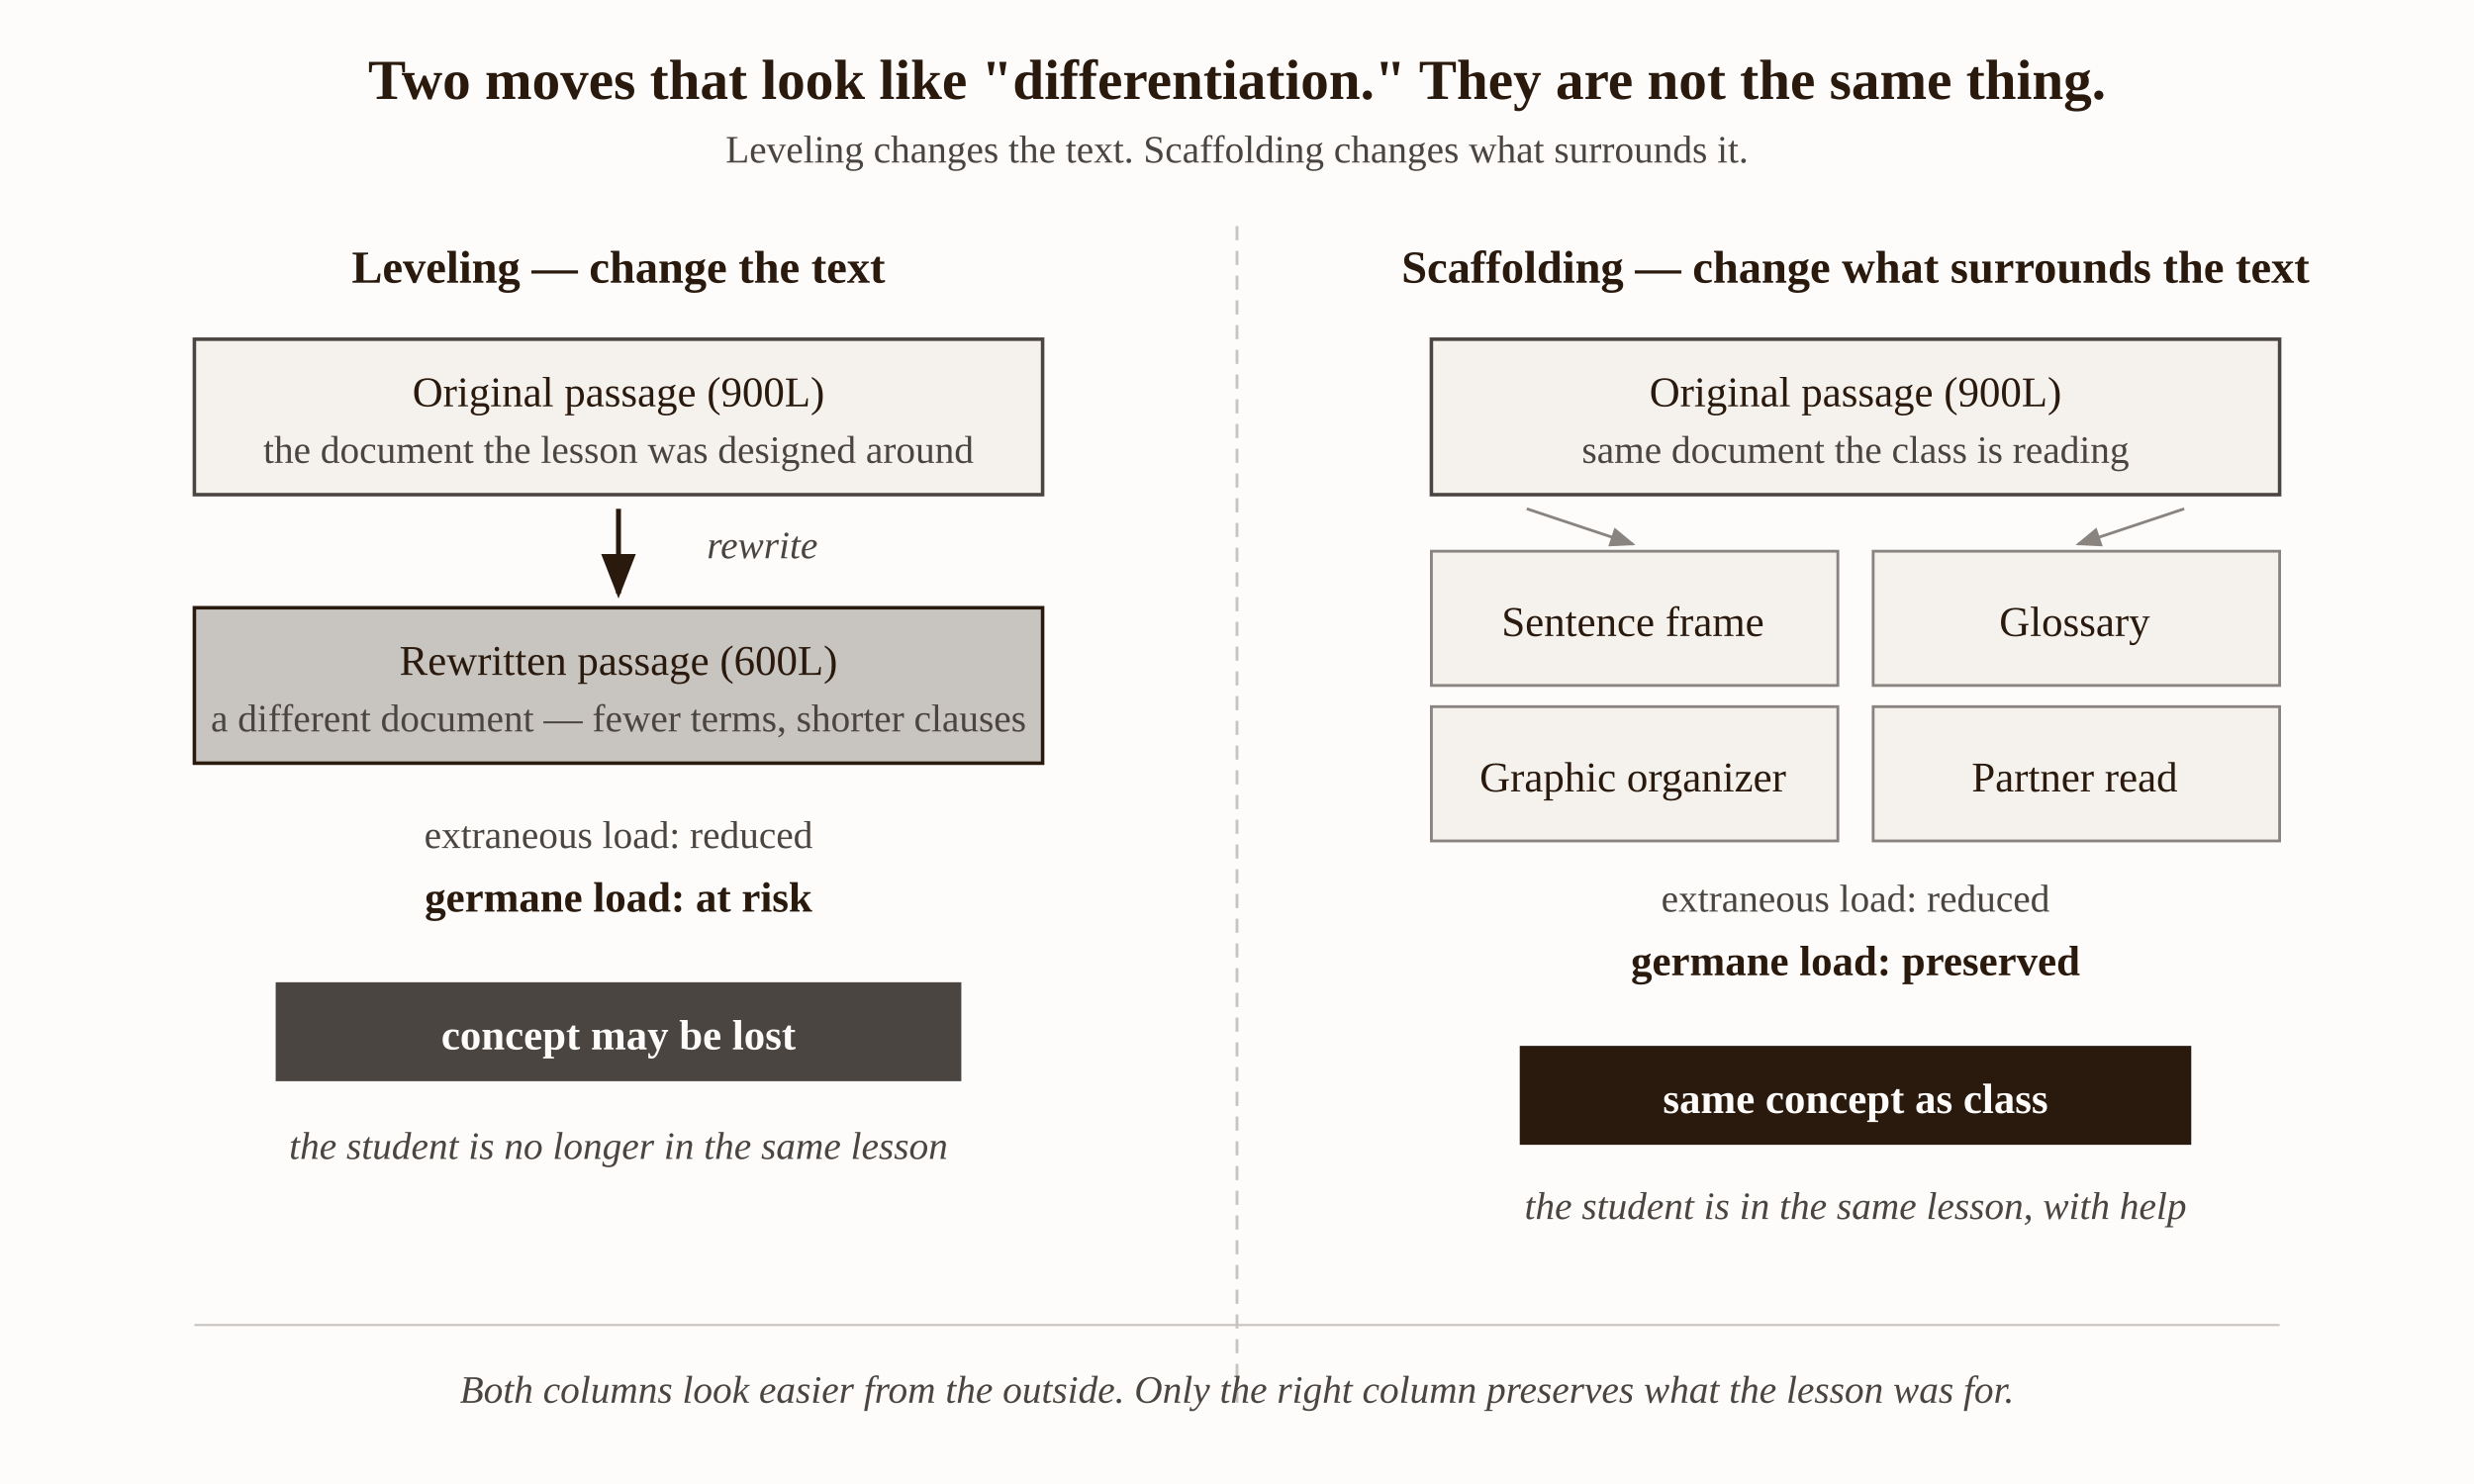
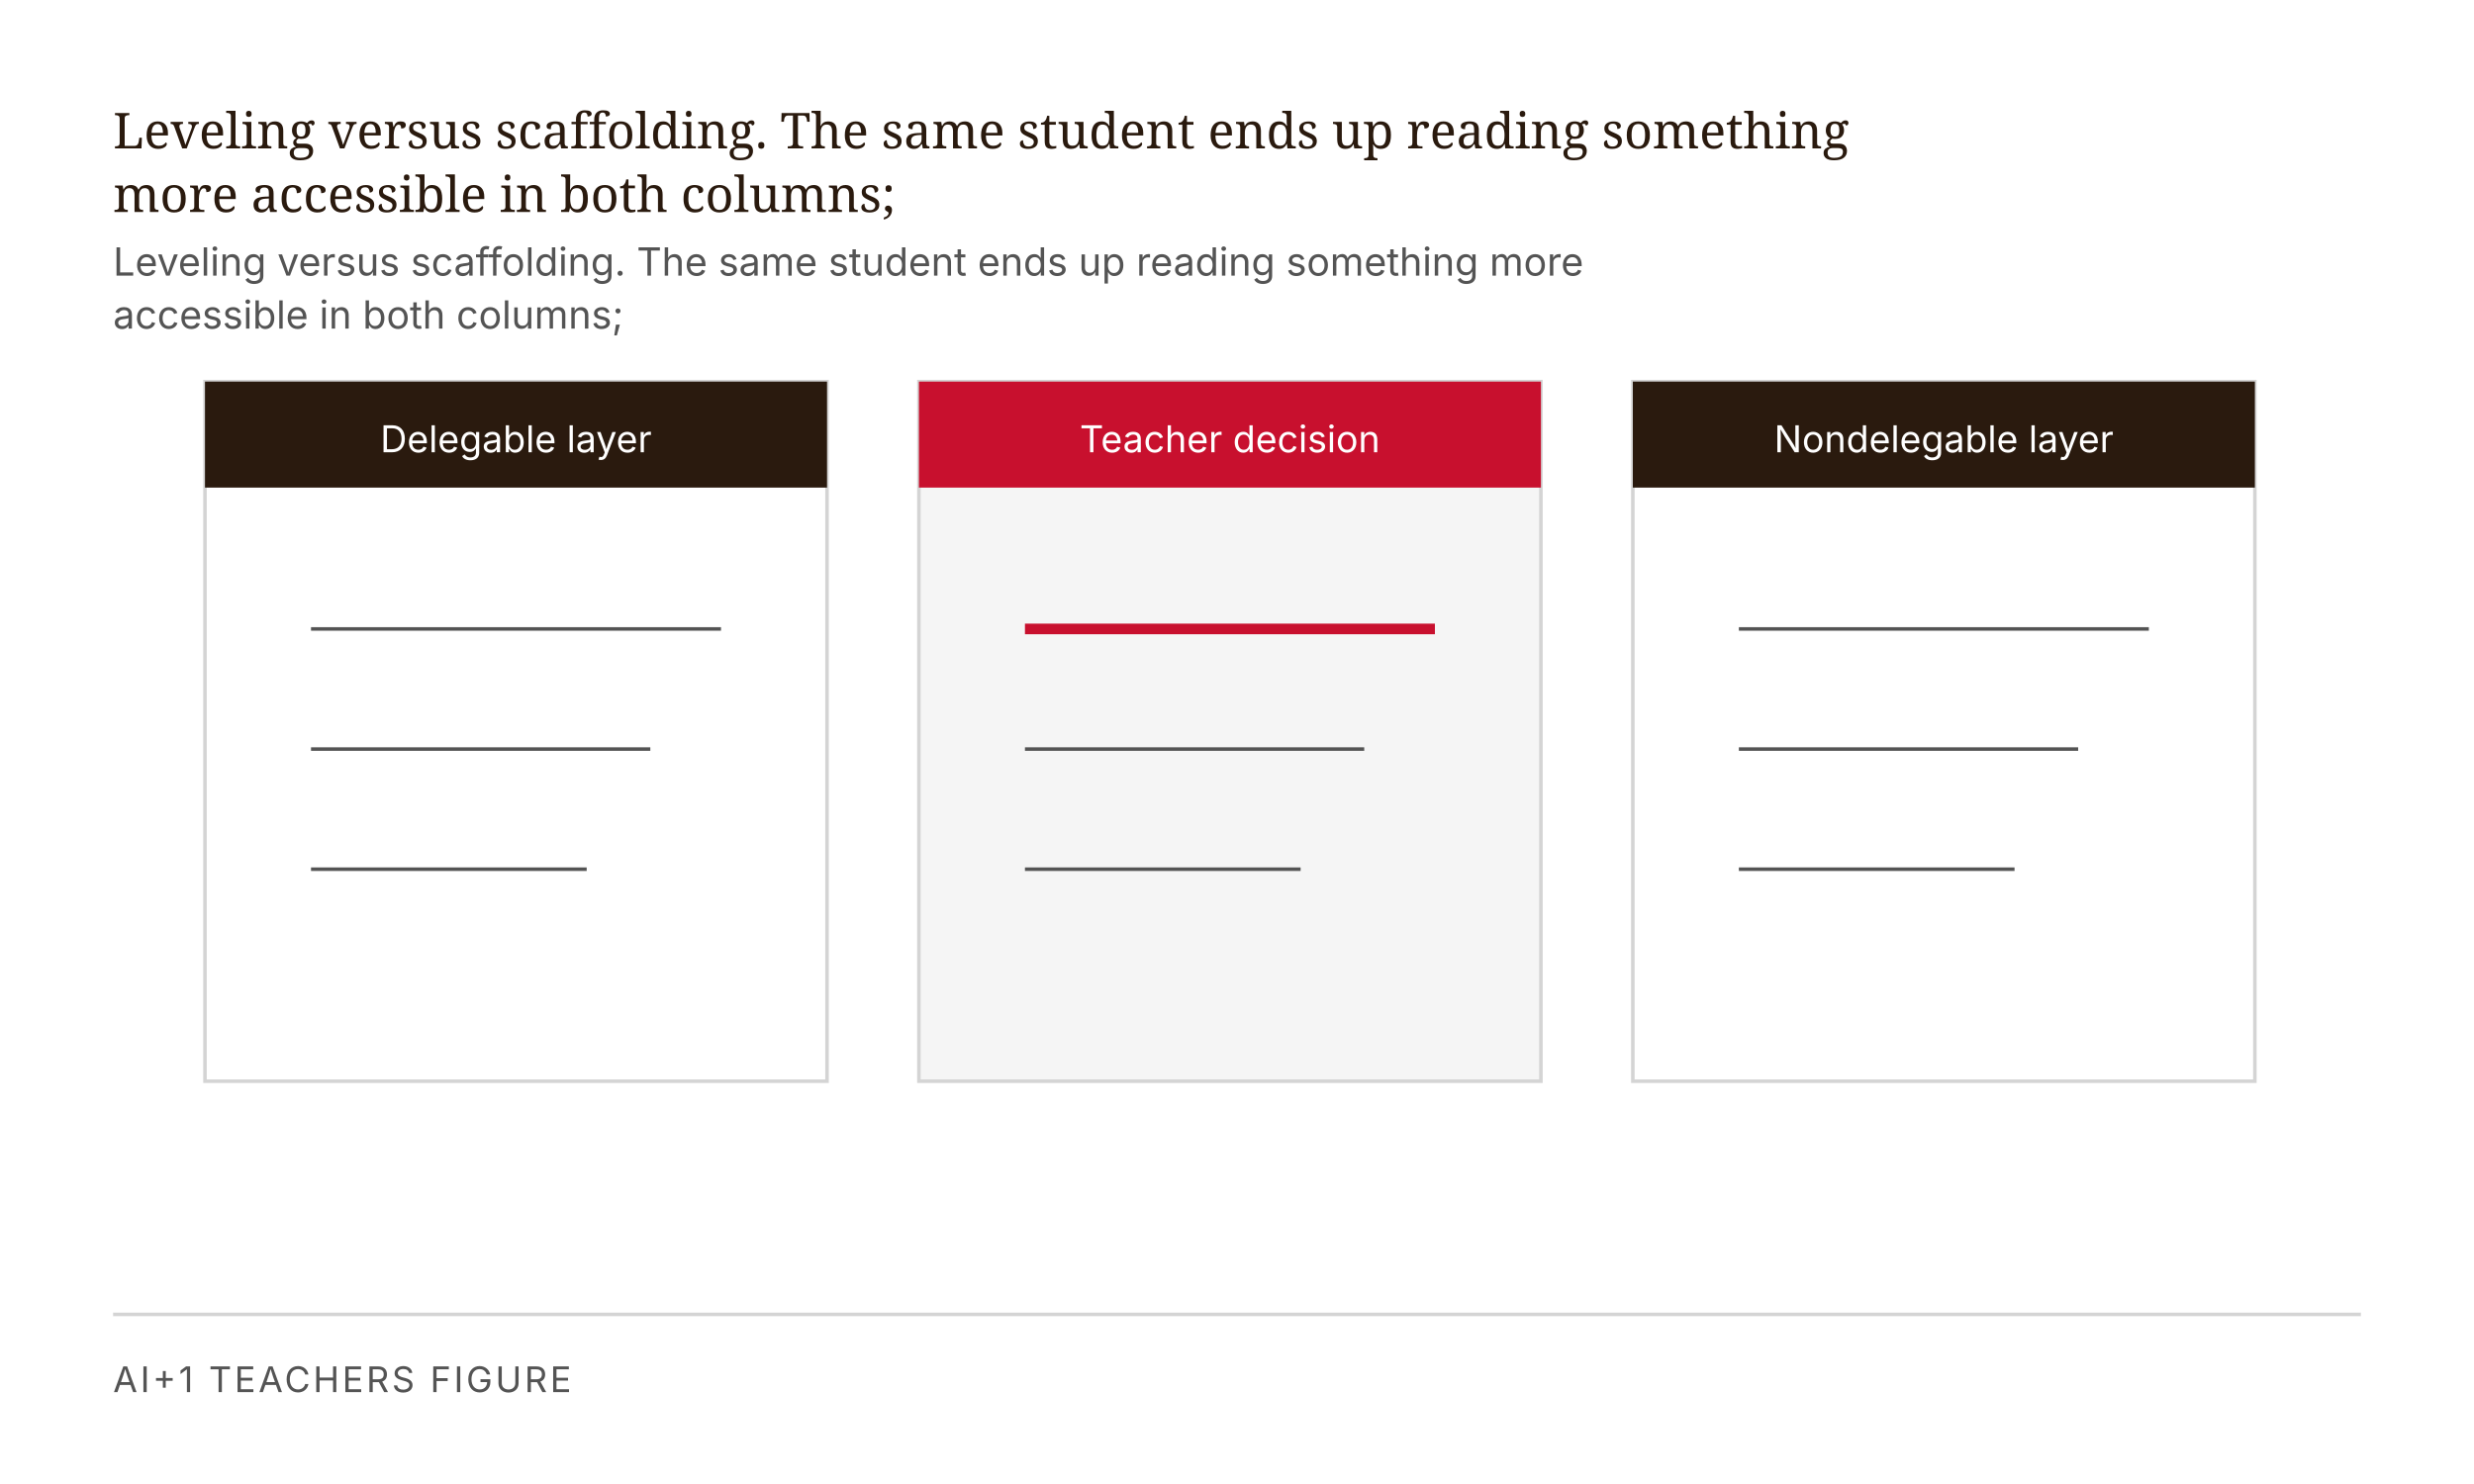
- <svg xmlns="http://www.w3.org/2000/svg" viewBox="0 0 700 420" role="img" aria-labelledby="t06f2 d06f2">
+ <svg xmlns="http://www.w3.org/2000/svg" viewBox="0 0 700 420" role="img" aria-labelledby="title desc">
  <defs>
-     <style>
-       .ti { font-family: 'EB Garamond', Georgia, 'Times New Roman', serif; font-size: 16px; font-weight: bold; fill: #2a1a0e; }
-       .hd { font-family: 'EB Garamond', Georgia, 'Times New Roman', serif; font-size: 13px; font-weight: bold; fill: #2a1a0e; }
-       .lb { font-family: 'EB Garamond', Georgia, 'Times New Roman', serif; font-size: 12px; fill: #2a1a0e; }
-       .sm { font-family: 'EB Garamond', Georgia, 'Times New Roman', serif; font-size: 11px; fill: #4a4540; }
-       .cap { font-family: 'EB Garamond', Georgia, 'Times New Roman', serif; font-size: 11px; font-style: italic; fill: #4a4540; }
-       .chip-text { font-family: 'EB Garamond', Georgia, 'Times New Roman', serif; font-size: 12px; font-weight: bold; fill: #fdfcfb; }
-       .tile-orig { fill: #f5f2ee; stroke: #4a4540; stroke-width: 1; }
-       .tile-rewritten { fill: #c8c4c0; stroke: #2a1a0e; stroke-width: 1; }
-       .tile-support { fill: #f5f2ee; stroke: #8a8480; stroke-width: 0.8; }
-       .chip-warn { fill: #4a4540; }
-       .chip-ok { fill: #2a1a0e; }
-     </style>
-     <marker id="arr6b" markerWidth="9" markerHeight="7" refX="8" refY="3.5" orient="auto">
-       <polygon points="0 0, 9 3.5, 0 7" fill="#2a1a0e" />
-     </marker>
-     <marker id="arr6bgray" markerWidth="9" markerHeight="7" refX="8" refY="3.5" orient="auto">
-       <polygon points="0 0, 9 3.5, 0 7" fill="#8a8480" />
+     <marker id="arrow" markerWidth="8" markerHeight="6" refX="7" refY="3" orient="auto">
+       <polygon points="0 0, 8 3, 0 6" fill="#2a1a0e" />
    </marker>
  </defs>
-   <rect width="700" height="420" fill="#fdfcfb" />
-   <text x="350" y="28" text-anchor="middle" class="ti">Two moves that look like "differentiation." They are not the same thing.</text>
-   <text x="350" y="46" text-anchor="middle" class="sm">Leveling changes the text. Scaffolding changes what surrounds it.</text>
-   <line x1="350" y1="64" x2="350" y2="400" stroke="#c8c4c0" stroke-width="0.8" stroke-dasharray="4 3" />
-   <text x="175" y="80" text-anchor="middle" class="hd">Leveling — change the text</text>
-   <rect class="tile-orig" x="55" y="96" width="240" height="44" />
-   <text x="175" y="115" text-anchor="middle" class="lb">Original passage (900L)</text>
-   <text x="175" y="131" text-anchor="middle" class="sm">the document the lesson was designed around</text>
-   <path d="M 175 144 L 175 168" fill="none" stroke="#2a1a0e" stroke-width="1.4" marker-end="url(#arr6b)" />
-   <text x="200" y="158" class="sm" font-style="italic">rewrite</text>
-   <rect class="tile-rewritten" x="55" y="172" width="240" height="44" />
-   <text x="175" y="191" text-anchor="middle" class="lb">Rewritten passage (600L)</text>
-   <text x="175" y="207" text-anchor="middle" class="sm">a different document — fewer terms, shorter clauses</text>
-   <text x="175" y="240" text-anchor="middle" class="sm">extraneous load: reduced</text>
-   <text x="175" y="258" text-anchor="middle" class="lb" font-weight="bold">germane load: at risk</text>
-   <rect class="chip-warn" x="78" y="278" width="194" height="28" />
-   <text x="175" y="297" text-anchor="middle" class="chip-text">concept may be lost</text>
-   <text x="175" y="328" text-anchor="middle" class="cap">the student is no longer in the same lesson</text>
-   <text x="525" y="80" text-anchor="middle" class="hd">Scaffolding — change what surrounds the text</text>
-   <rect class="tile-orig" x="405" y="96" width="240" height="44" />
-   <text x="525" y="115" text-anchor="middle" class="lb">Original passage (900L)</text>
-   <text x="525" y="131" text-anchor="middle" class="sm">same document the class is reading</text>
-   <path d="M 432 144 L 462 154" fill="none" stroke="#8a8480" stroke-width="0.8" marker-end="url(#arr6bgray)" />
-   <path d="M 618 144 L 588 154" fill="none" stroke="#8a8480" stroke-width="0.8" marker-end="url(#arr6bgray)" />
-   <rect class="tile-support" x="405" y="156" width="115" height="38" />
-   <text x="462" y="180" text-anchor="middle" class="lb">Sentence frame</text>
-   <rect class="tile-support" x="530" y="156" width="115" height="38" />
-   <text x="587" y="180" text-anchor="middle" class="lb">Glossary</text>
-   <rect class="tile-support" x="405" y="200" width="115" height="38" />
-   <text x="462" y="224" text-anchor="middle" class="lb">Graphic organizer</text>
-   <rect class="tile-support" x="530" y="200" width="115" height="38" />
-   <text x="587" y="224" text-anchor="middle" class="lb">Partner read</text>
-   <text x="525" y="258" text-anchor="middle" class="sm">extraneous load: reduced</text>
-   <text x="525" y="276" text-anchor="middle" class="lb" font-weight="bold">germane load: preserved</text>
-   <rect class="chip-ok" x="430" y="296" width="190" height="28" />
-   <text x="525" y="315" text-anchor="middle" class="chip-text">same concept as class</text>
-   <text x="525" y="345" text-anchor="middle" class="cap">the student is in the same lesson, with help</text>
-   <line x1="55" y1="375" x2="645" y2="375" stroke="#c8c4c0" stroke-width="0.6" />
-   <text x="350" y="397" text-anchor="middle" class="cap">Both columns look easier from the outside. Only the right column preserves what the lesson was for.</text>
+   <rect x="0" y="0" width="700" height="420" fill="#FFFFFF" />
+   <text x="32" y="42" font-family="'EB Garamond', 'Garamond', Georgia, serif" font-size="14" font-weight="400" fill="#2a1a0e">Leveling versus scaffolding. The same student ends up reading something</text>
+   <text x="32" y="60" font-family="'EB Garamond', 'Garamond', Georgia, serif" font-size="14" font-weight="400" fill="#2a1a0e">more accessible in both columns;</text>
+   <text x="32" y="78" font-family="'Inter', -apple-system, 'Helvetica Neue', sans-serif" font-size="11" fill="#545454">Leveling versus scaffolding. The same student ends up reading something more</text>
+   <text x="32" y="93" font-family="'Inter', -apple-system, 'Helvetica Neue', sans-serif" font-size="11" fill="#545454">accessible in both columns;</text>
+   <rect x="58" y="108" width="176" height="198" fill="#FFFFFF" stroke="#D4D4D4" stroke-width="1" />
+   <rect x="58" y="108" width="176" height="30" fill="#2a1a0e" />
+   <text x="146" y="128" text-anchor="middle" font-family="'Inter', -apple-system, 'Helvetica Neue', sans-serif" font-size="10.5" fill="#FFFFFF">Delegable layer</text>
+   <line x1="88" x2="204" y1="178" y2="178" stroke="#545454" stroke-width="1" />
+   <line x1="88" x2="184" y1="212" y2="212" stroke="#545454" />
+   <line x1="88" x2="166" y1="246" y2="246" stroke="#545454" />
+   <rect x="260" y="108" width="176" height="198" fill="#F5F5F5" stroke="#D4D4D4" stroke-width="1" />
+   <rect x="260" y="108" width="176" height="30" fill="#C8102E" />
+   <text x="348" y="128" text-anchor="middle" font-family="'Inter', -apple-system, 'Helvetica Neue', sans-serif" font-size="10.5" fill="#FFFFFF">Teacher decision</text>
+   <line x1="290" x2="406" y1="178" y2="178" stroke="#C8102E" stroke-width="3" />
+   <line x1="290" x2="386" y1="212" y2="212" stroke="#545454" />
+   <line x1="290" x2="368" y1="246" y2="246" stroke="#545454" />
+   <rect x="462" y="108" width="176" height="198" fill="#FFFFFF" stroke="#D4D4D4" stroke-width="1" />
+   <rect x="462" y="108" width="176" height="30" fill="#2a1a0e" />
+   <text x="550" y="128" text-anchor="middle" font-family="'Inter', -apple-system, 'Helvetica Neue', sans-serif" font-size="10.5" fill="#FFFFFF">Nondelegable layer</text>
+   <line x1="492" x2="608" y1="178" y2="178" stroke="#545454" stroke-width="1" />
+   <line x1="492" x2="588" y1="212" y2="212" stroke="#545454" />
+   <line x1="492" x2="570" y1="246" y2="246" stroke="#545454" />
+   <line x1="32" x2="668" y1="372" y2="372" stroke="#D4D4D4" />
+   <text x="32" y="394" font-family="'Inter', -apple-system, 'Helvetica Neue', sans-serif" font-size="10" fill="#545454" letter-spacing="0.08em">AI+1 TEACHERS FIGURE</text>
</svg>
